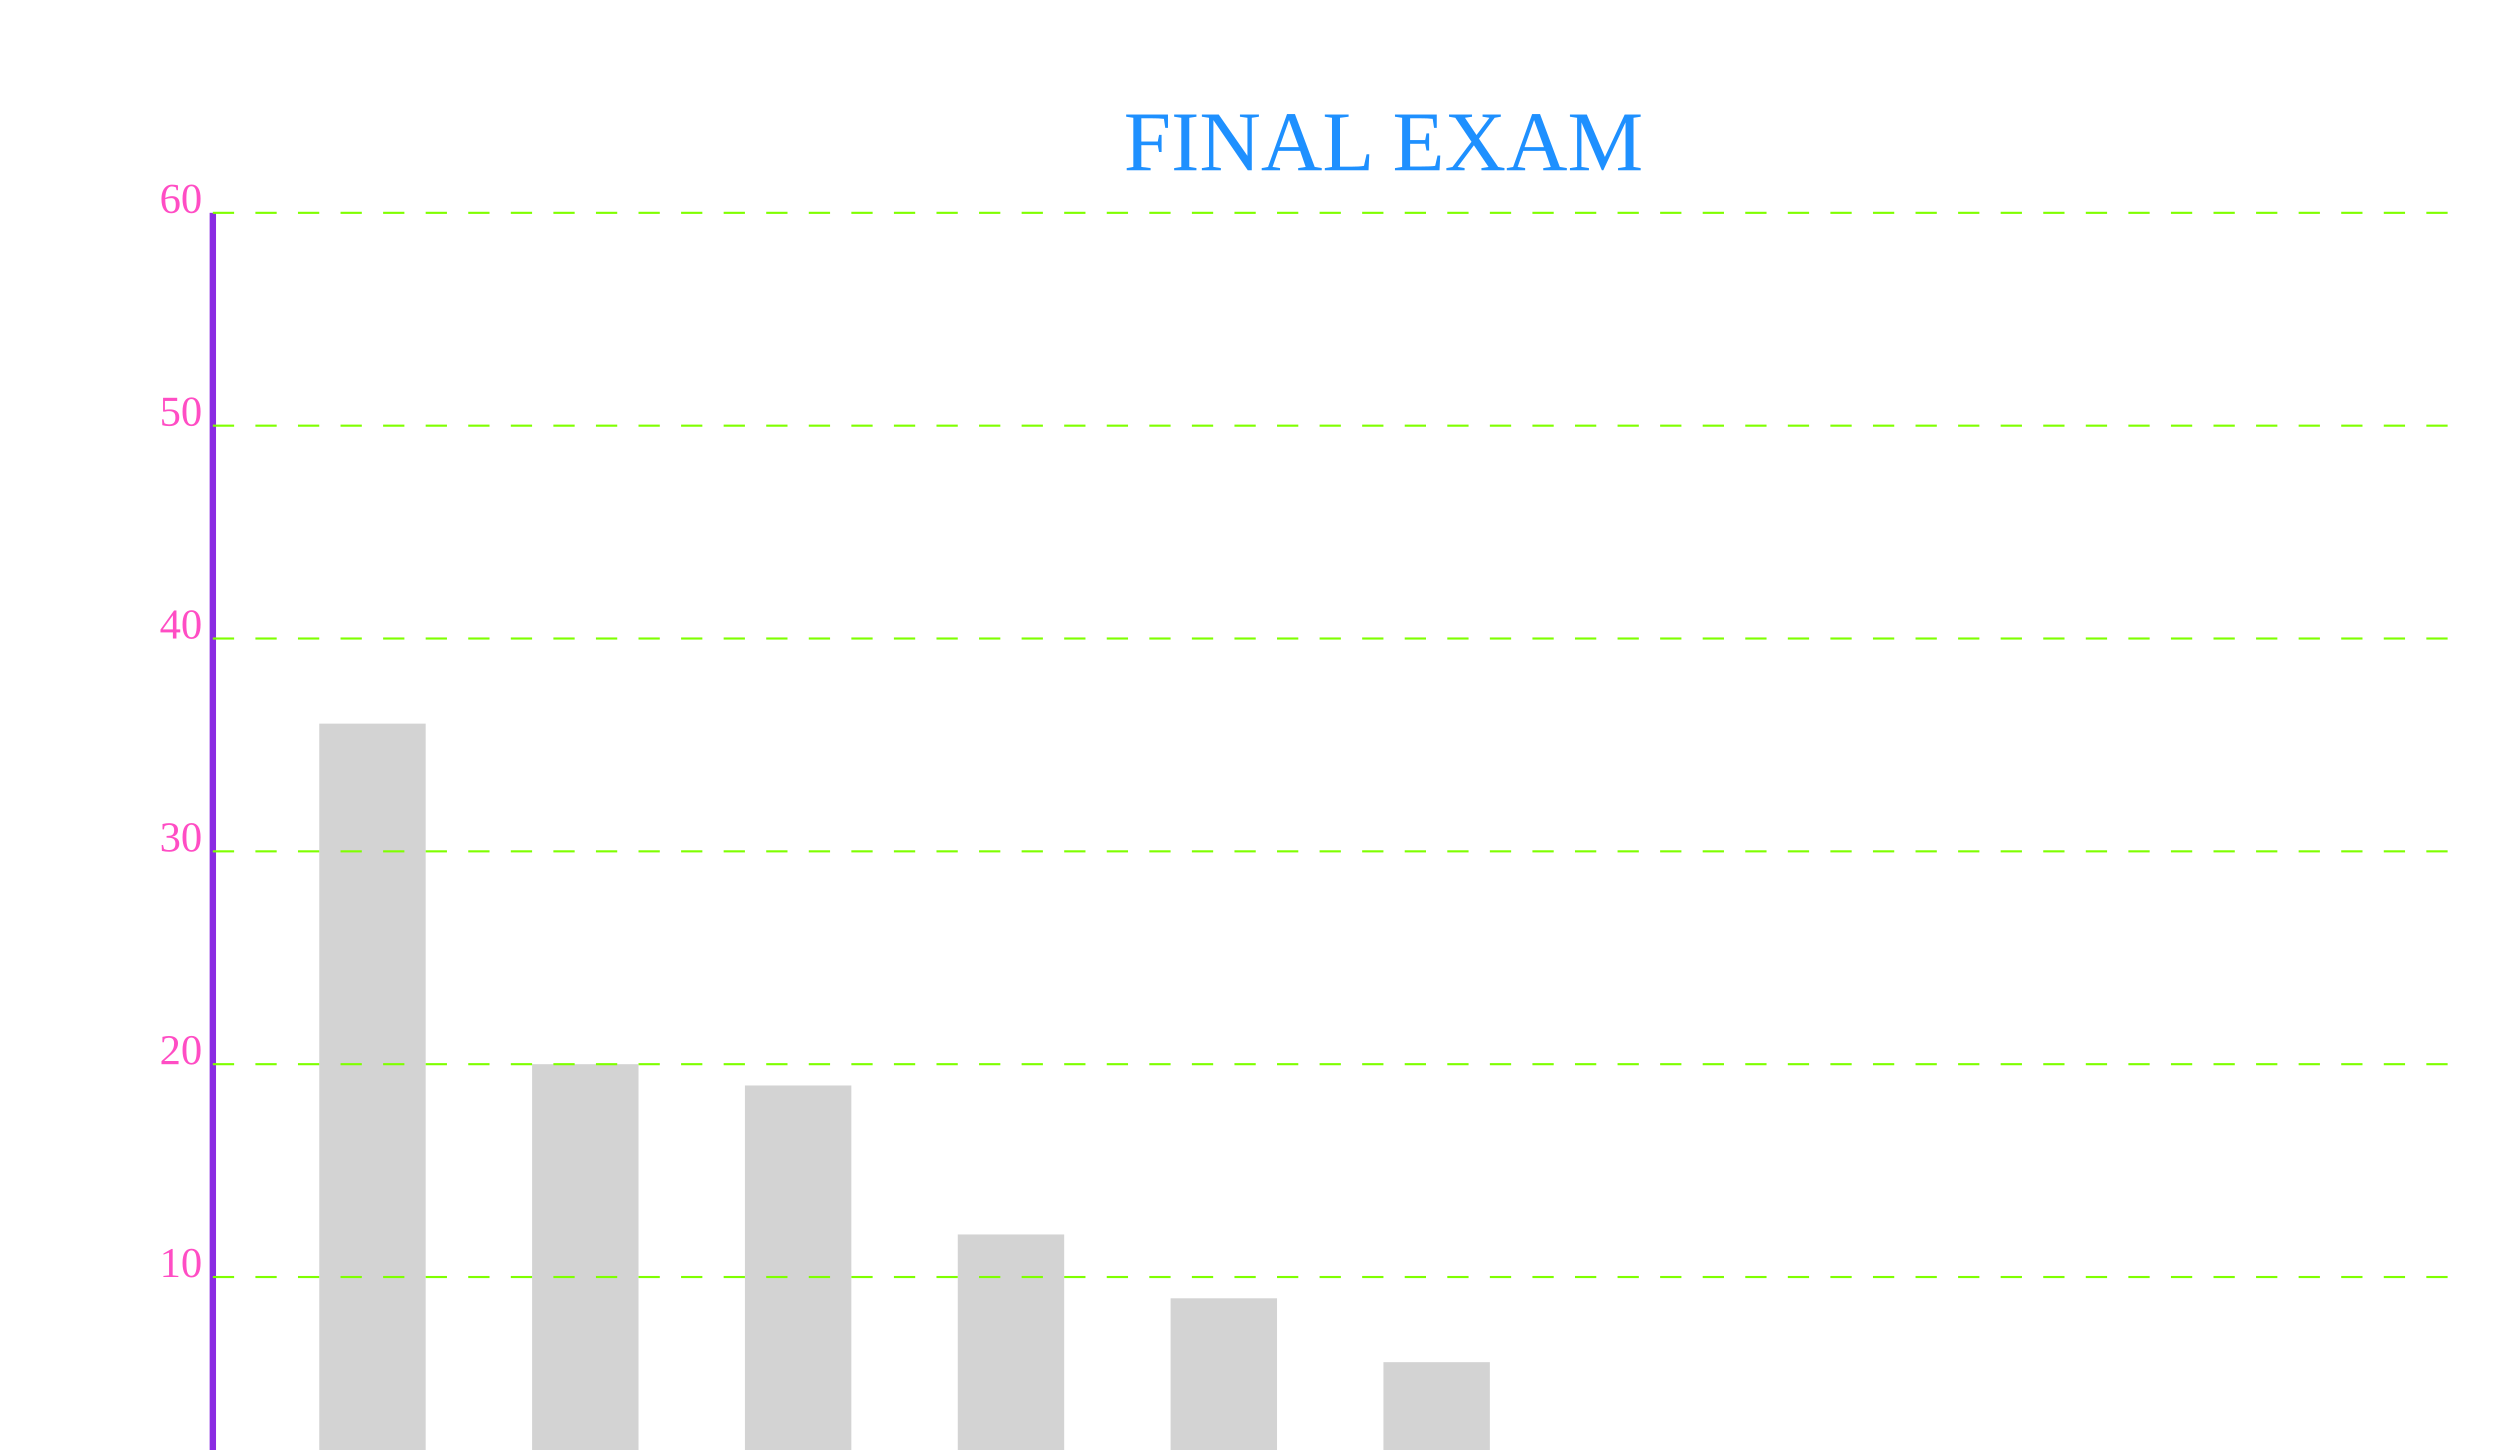
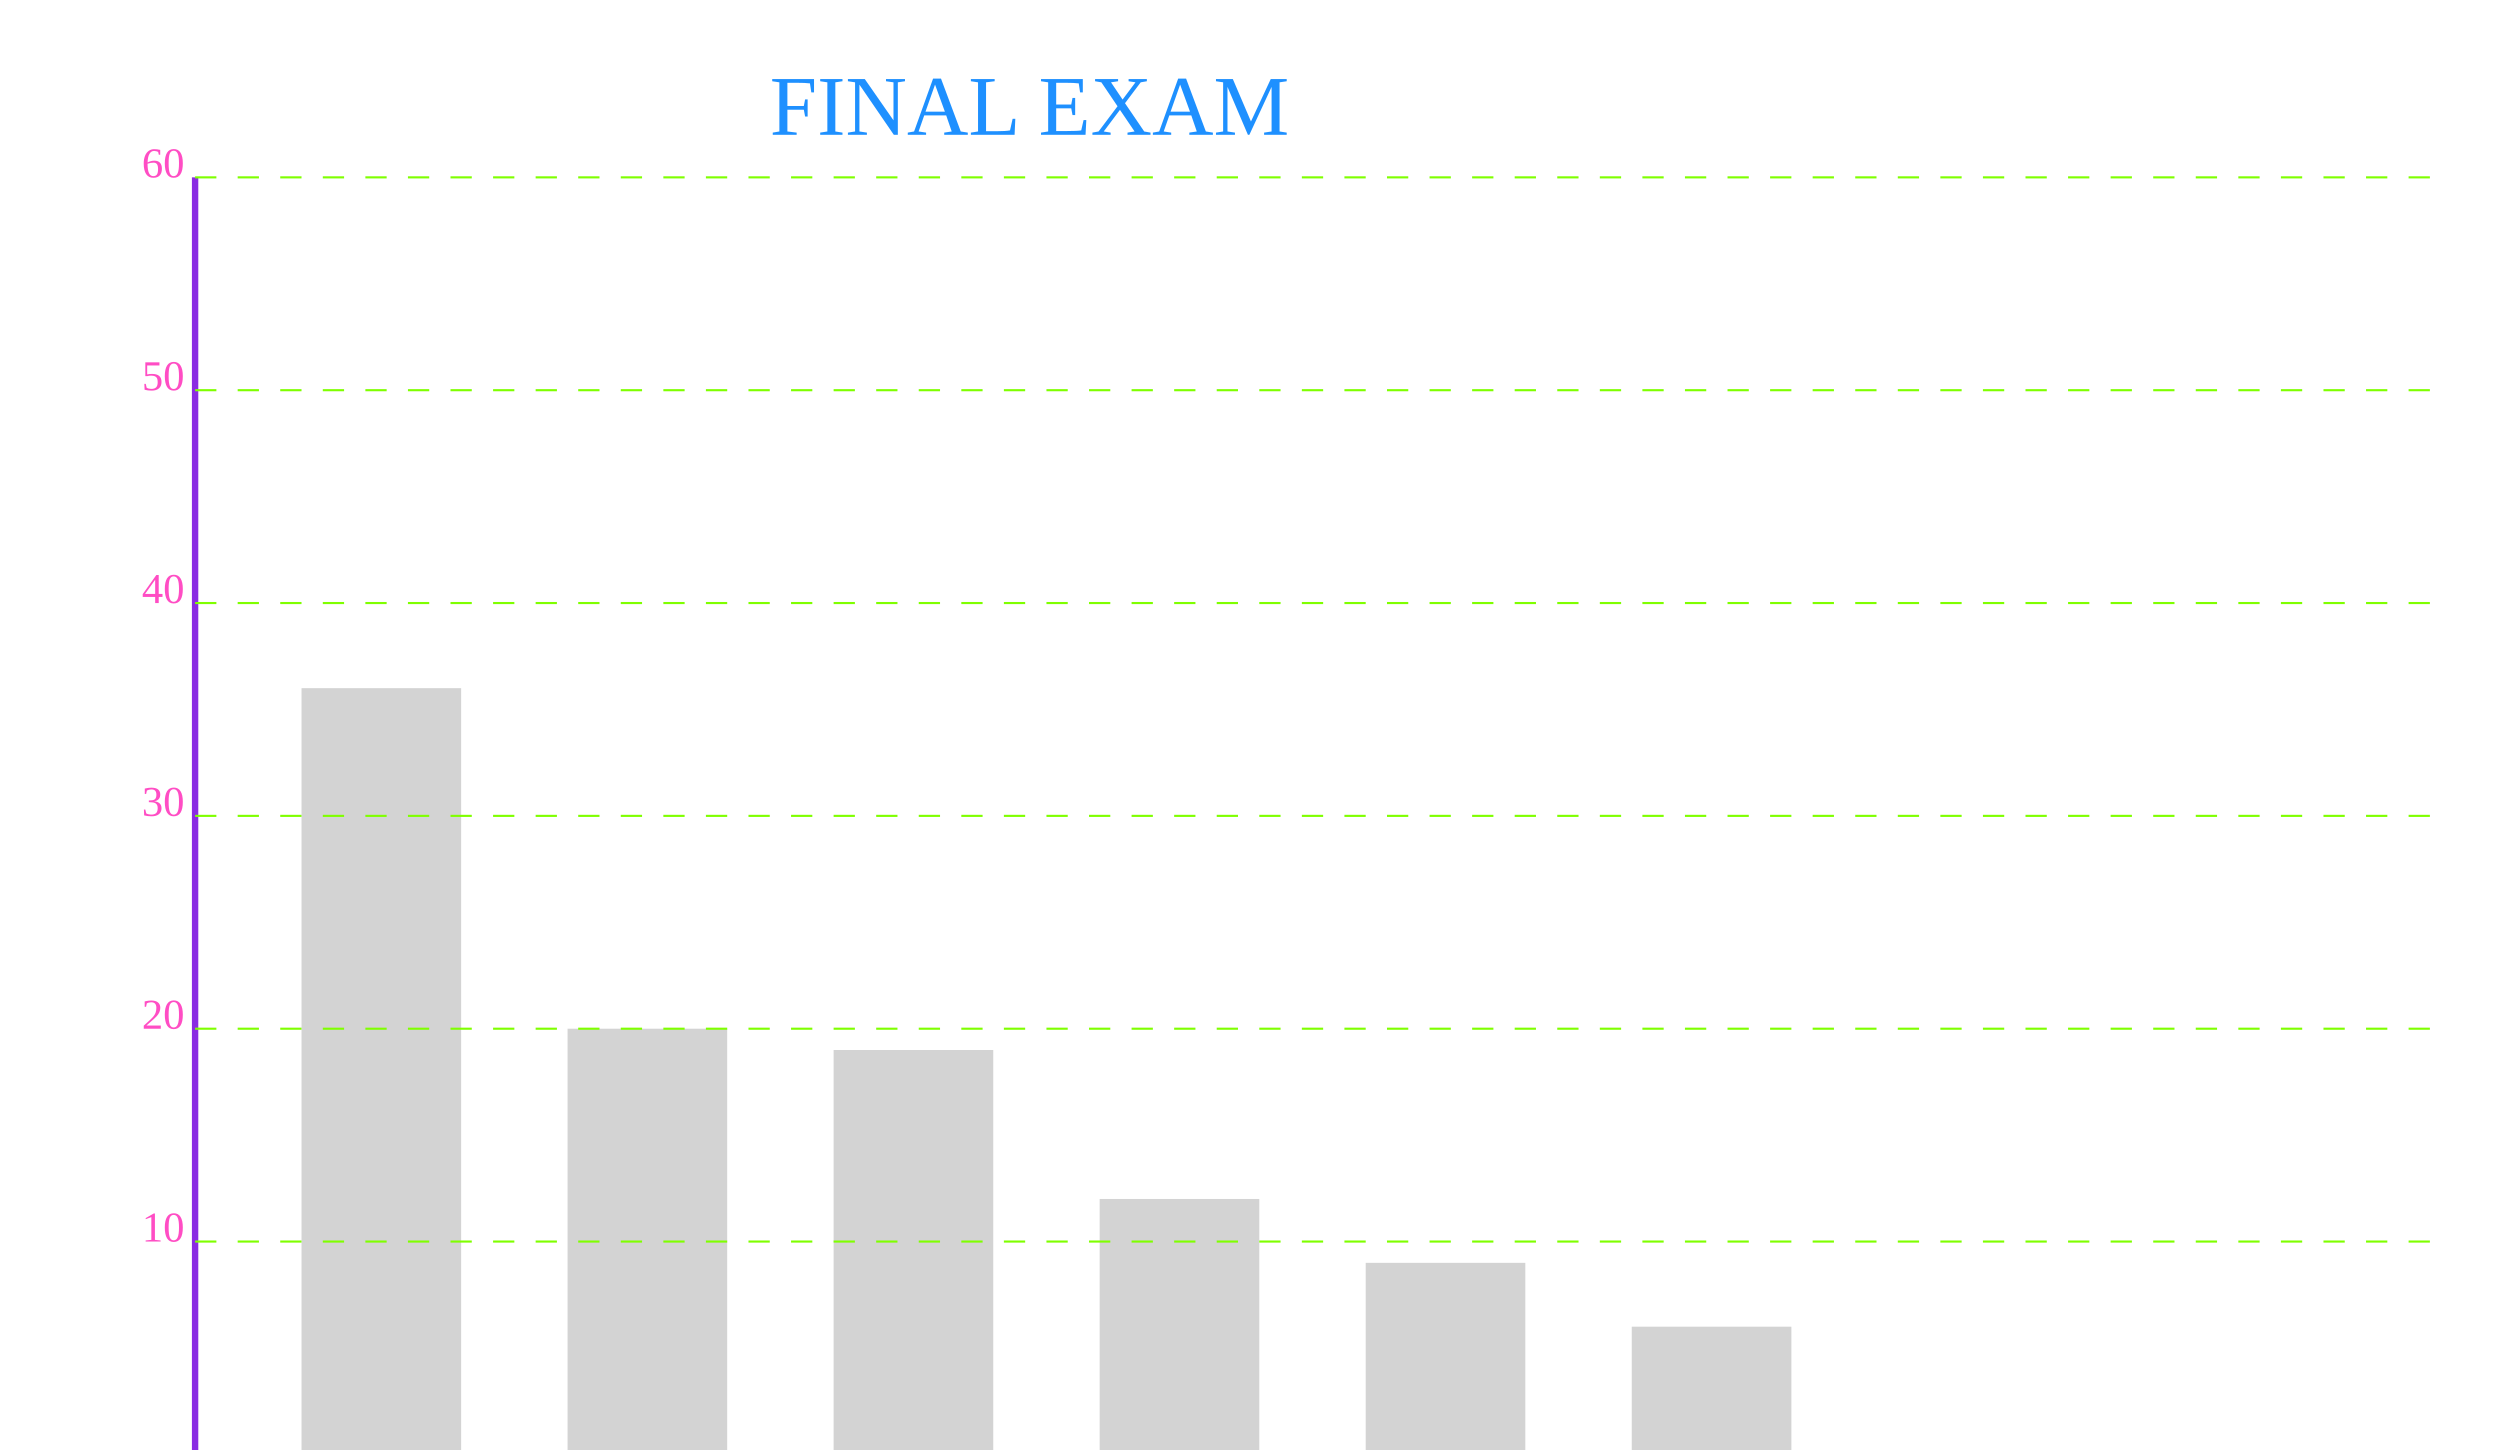
<svg xmlns="http://www.w3.org/2000/svg" width="100%" height="100%">
-   <g transform="translate(25, 350) scale(.5)">
-     <text x="600" y="-620" text-anchor="middle" fill="DodgerBlue" font-size="40">FINAL EXAM</text>
+   <g transform="translate(25, 410) scale(.6)">
+     <text x="320" y="-620" text-anchor="start" fill="DodgerBlue" font-size="40">FINAL EXAM</text>
    <line x1="50" y1="0" x2="1200" y2="0" stroke="BlueViolet" stroke-width="3" />
    <line x1="50" y1="0" x2="50" y2="-600" stroke="BlueViolet" stroke-width="3" />
    <g id="Robin">
      <text x="100 " y="30" text-anchor="start" font-size="22" fill="blue">Robin</text>
-       <rect x="100" y="-360" width="50" height="360" fill="lightgrey" />
+       <rect x="100" y="-360" width="75" height="360" fill="lightgrey" />
    </g>
    <g id="Cyborg">
-       <text x="200 " y="30" text-anchor="start" font-size="22" fill="blue">Cyborg</text>
-       <rect x="200" y="-200" width="50" height="200" fill="lightgrey" />
+       <text x="225 " y="30" text-anchor="start" font-size="22" fill="blue">Cyborg</text>
+       <rect x="225" y="-200" width="75" height="200" fill="lightgrey" />
    </g>
    <g id="BeastBoy">
-       <text x="300 " y="30" text-anchor="start" font-size="22" fill="blue">Beast Boy</text>
-       <rect x="300" y="-190" width="50" height="190" fill="lightgrey" />
+       <text x="350 " y="30" text-anchor="start" font-size="22" fill="blue">Beast Boy</text>
+       <rect x="350" y="-190" width="75" height="190" fill="lightgrey" />
    </g>
    <g id="Starfire">
-       <text x="400 " y="30" text-anchor="start" font-size="22" fill="blue">Starfire</text>
-       <rect x="400" y="-120" width="50" height="120" fill="lightgrey" />
+       <text x="475 " y="30" text-anchor="start" font-size="22" fill="blue">Starfire</text>
+       <rect x="475" y="-120" width="75" height="120" fill="lightgrey" />
    </g>
    <g id="Raven">
-       <text x="500 " y="30" text-anchor="start" font-size="22" fill="blue">Raven</text>
-       <rect x="500" y="-90" width="50" height="90" fill="lightgrey" />
+       <text x="600 " y="30" text-anchor="start" font-size="22" fill="blue">Raven</text>
+       <rect x="600" y="-90" width="75" height="90" fill="lightgrey" />
    </g>
    <g id="Slade">
-       <text x="600 " y="30" text-anchor="start" font-size="22" fill="blue">Slade</text>
-       <rect x="600" y="-60" width="50" height="60" fill="lightgrey" />
+       <text x="725" y="30" text-anchor="start" font-size="22" fill="blue">Slade</text>
+       <rect x="725" y="-60" width="75" height="60" fill="lightgrey" />
    </g>
    <text x="35" y="-100" fill="#ff4dc4" text-anchor="middle" font-size="20">10</text>
    <line x1="50" y1="-100" x2="1100" y2="-100" stroke="Chartreuse" stroke-dasharray="10" />
    <text x="35" y="-200" fill="#ff4dc4" text-anchor="middle" font-size="20">20</text>
    <line x1="50" y1="-200" x2="1100" y2="-200" stroke="Chartreuse" stroke-dasharray="10" />
    <text x="35" y="-300" fill="#ff4dc4" text-anchor="middle" font-size="20">30</text>
    <line x1="50" y1="-300" x2="1100" y2="-300" stroke="Chartreuse" stroke-dasharray="10" />
    <text x="35" y="-400" fill="#ff4dc4" text-anchor="middle" font-size="20">40</text>
    <line x1="50" y1="-400" x2="1100" y2="-400" stroke="Chartreuse" stroke-dasharray="10" />
    <text x="35" y="-500" fill="#ff4dc4" text-anchor="middle" font-size="20">50</text>
    <line x1="50" y1="-500" x2="1100" y2="-500" stroke="Chartreuse" stroke-dasharray="10" />
    <text x="35" y="-600" fill="#ff4dc4" text-anchor="middle" font-size="20">60</text>
    <line x1="50" y1="-600" x2="1100" y2="-600" stroke="Chartreuse" stroke-dasharray="10" />
  </g>
</svg>
